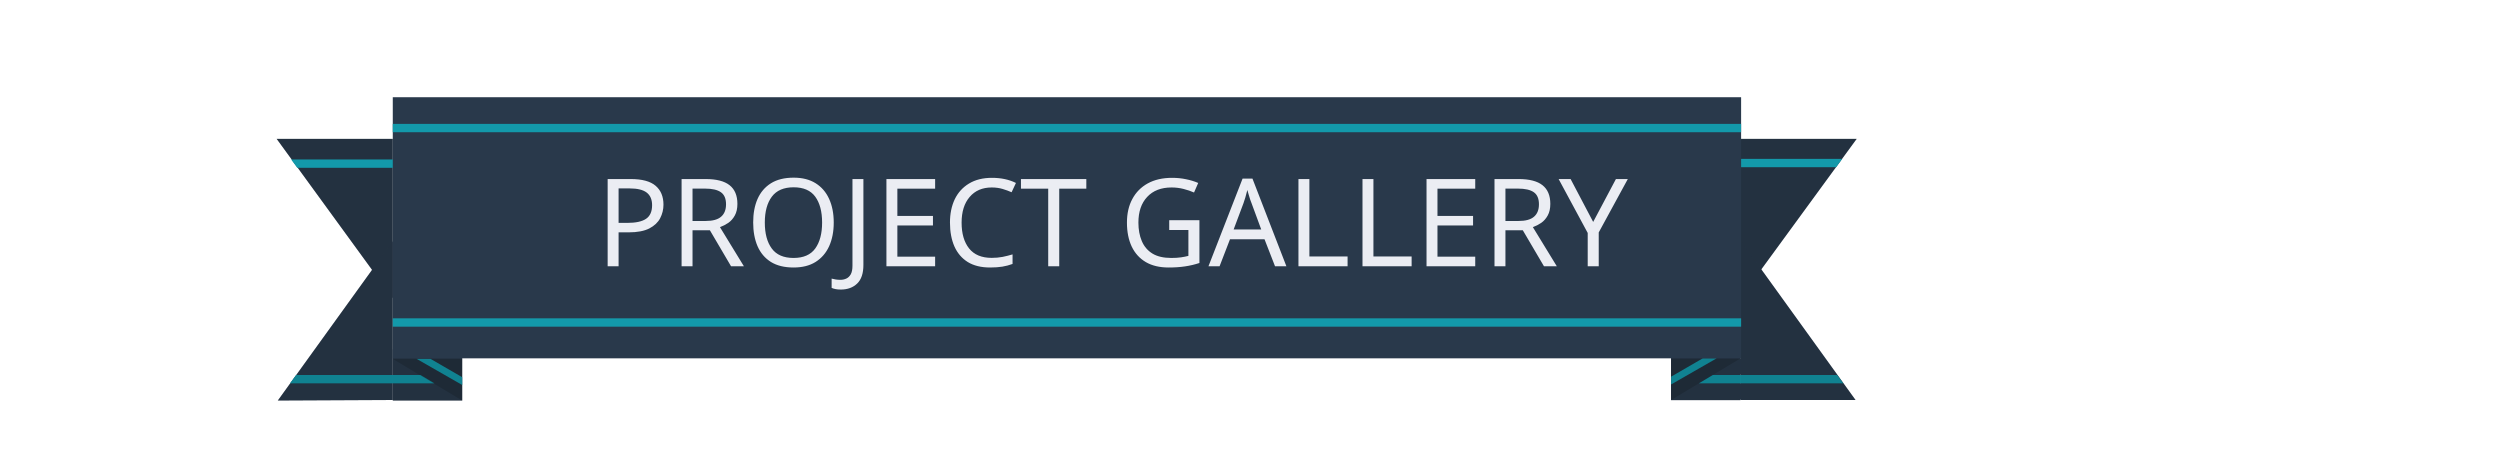
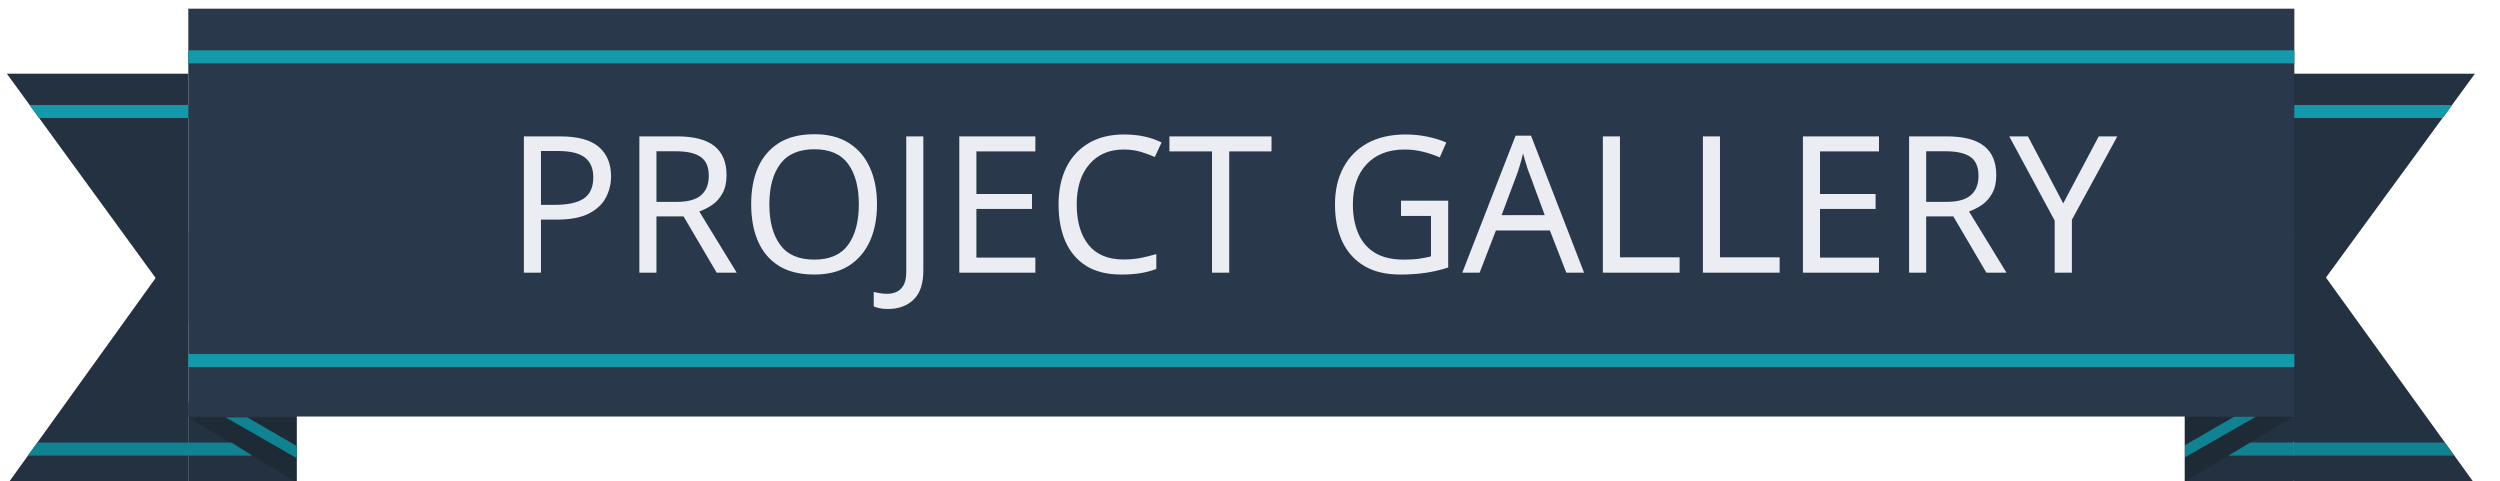
- <svg xmlns="http://www.w3.org/2000/svg" version="1.1" x="0px" y="0px" viewBox="0 0 450 82" style="enable-background:new 0 0 450 82;" xml:space="preserve">
+ <svg xmlns="http://www.w3.org/2000/svg" version="1.1" x="0px" y="0px" viewBox="0 0 288.1 55.4" style="enable-background:new 0 0 288.1 55.4;" xml:space="preserve">
  <style type="text/css">
	.st0{fill:#29394B;}
	.st1{opacity:0.15;}
	.st2{fill:#1399AA;}
	.st3{fill:#EBEDF3;}
	.st4{font-family:'RobotoCondensed-Bold';}
	.st5{font-size:22px;}
</style>
  <g id="Left_Side">
-     <polygon class="st0" points="70.7,25 49.8,25 70.7,53.7  " />
-     <polygon class="st1" points="70.7,25 49.8,25 70.7,53.7  " />
-     <rect x="70.7" y="62.9" class="st0" width="12.5" height="9.2" />
-     <polygon class="st0" points="70.7,72 50,72.1 70.7,43.4  " />
-     <polygon class="st2" points="53.3,67.5 75.7,67.5 78.2,69 52.2,69  " />
-     <rect x="70.7" y="62.9" class="st1" width="12.5" height="9.2" />
-     <polygon class="st1" points="70.7,72 50,72.1 70.7,43.4  " />
-     <polygon class="st2" points="77.5,64.6 83.2,67.9 83.2,69.3 75,64.6  " />
-     <polygon class="st1" points="70.7,64.6 83.2,72.1 83.2,64.6  " />
-     <polygon class="st2" points="53.5,30.2 75.9,30.2 75.9,28.7 52.4,28.7  " />
+     <polygon class="st0" points="21.7,8.5 0.8,8.5 21.7,37.2  " />
+     <polygon class="st1" points="21.7,8.5 0.8,8.5 21.7,37.2  " />
+     <rect x="21.7" y="46.4" class="st0" width="12.5" height="9.2" />
+     <polygon class="st0" points="21.7,55.5 1,55.6 21.7,26.8  " />
+     <polygon class="st2" points="4.3,51 26.7,51 29.1,52.5 3.2,52.5  " />
+     <rect x="21.7" y="46.4" class="st1" width="12.5" height="9.2" />
+     <polygon class="st1" points="21.7,55.5 1,55.6 21.7,26.8  " />
+     <polygon class="st2" points="28.5,48.1 34.2,51.4 34.2,52.8 26,48.1  " />
+     <polygon class="st1" points="21.7,48.1 34.2,55.6 34.2,48.1  " />
+     <polygon class="st2" points="4.5,13.6 26.9,13.6 26.9,12.1 3.4,12.1  " />
  </g>
  <g id="Right_Side">
-     <polygon class="st0" points="313.3,25 334.2,25 313.3,53.6  " />
-     <polygon class="st1" points="313.3,25 334.2,25 313.3,53.6  " />
-     <rect x="300.8" y="62.8" transform="matrix(-1 -4.481982e-11 4.481982e-11 -1 614.0811 134.8267)" class="st0" width="12.5" height="9.2" />
-     <polygon class="st0" points="313.3,72 334,72 313.3,43.3  " />
+     <polygon class="st0" points="264.3,8.5 285.2,8.5 264.3,37.1  " />
+     <polygon class="st1" points="264.3,8.5 285.2,8.5 264.3,37.1  " />
+     <rect x="251.8" y="46.3" transform="matrix(-1 -4.481982e-11 4.481982e-11 -1 516.068 101.8005)" class="st0" width="12.5" height="9.2" />
+     <polygon class="st0" points="264.3,55.5 285,55.5 264.3,26.8  " />
    <g>
      <g>
-         <path class="st0" d="M312.8,69.6c0,0.5,0,1.1,0.1,1.6c0,0.6,1,0.6,1,0c0-0.5,0-1.1-0.1-1.6C313.8,68.9,312.8,68.9,312.8,69.6     L312.8,69.6z" />
+         <path class="st0" d="M263.8,53.1c0,0.5,0,1.1,0.1,1.6c0,0.6,1,0.6,1,0c0-0.5,0-1.1-0.1-1.6C264.7,52.4,263.7,52.4,263.8,53.1     L263.8,53.1z" />
      </g>
    </g>
    <g>
      <g>
-         <path class="st0" d="M313.3,71.9c0.6,0,0.6-1,0-1C312.7,70.9,312.7,71.9,313.3,71.9L313.3,71.9z" />
+         <path class="st0" d="M264.3,55.4c0.6,0,0.6-1,0-1C263.7,54.4,263.7,55.4,264.3,55.4L264.3,55.4z" />
      </g>
    </g>
    <g>
      <g>
-         <path class="st0" d="M313.3,70c0.6,0,0.6-1,0-1C312.7,69,312.7,70,313.3,70L313.3,70z" />
+         <path class="st0" d="M264.3,53.5c0.6,0,0.6-1,0-1C263.7,52.5,263.6,53.5,264.3,53.5L264.3,53.5z" />
      </g>
    </g>
    <g>
      <g>
-         <path class="st0" d="M313.8,66.9c0-0.6,0-1.3,0.2-1.8c0.2-0.6-0.8-0.9-1-0.3c-0.1,0.3-0.1,0.6-0.1,0.9c-0.1,0.4-0.1,0.7-0.1,1.1     C312.8,67.6,313.8,67.6,313.8,66.9L313.8,66.9z" />
+         <path class="st0" d="M264.8,50.4c0-0.6,0-1.3,0.2-1.8c0.2-0.6-0.8-0.9-1-0.3c-0.1,0.3-0.1,0.6-0.1,0.9c-0.1,0.4-0.1,0.7-0.1,1.1     C263.8,51.1,264.8,51.1,264.8,50.4L264.8,50.4z" />
      </g>
    </g>
-     <polygon class="st2" points="330.7,67.5 308.3,67.5 305.8,69 331.8,69  " />
-     <rect x="300.8" y="62.8" transform="matrix(-1 -4.481982e-11 4.481982e-11 -1 614.0811 134.8267)" class="st1" width="12.5" height="9.2" />
-     <polygon class="st1" points="313.3,72 334,72 313.3,43.3  " />
-     <polygon class="st2" points="306.5,64.5 300.8,67.8 300.8,69.2 309,64.5  " />
-     <polygon class="st1" points="313.3,64.5 300.8,72 300.8,64.5  " />
-     <polygon class="st2" points="330.5,30.1 308.1,30.1 308.1,28.6 331.6,28.6  " />
+     <polygon class="st2" points="281.7,51 259.3,51 256.8,52.5 282.8,52.5  " />
+     <rect x="251.8" y="46.3" transform="matrix(-1 -4.481982e-11 4.481982e-11 -1 516.068 101.8005)" class="st1" width="12.5" height="9.2" />
+     <polygon class="st1" points="264.3,55.5 285,55.5 264.3,26.8  " />
+     <polygon class="st2" points="257.5,48 251.8,51.3 251.8,52.7 260,48  " />
+     <polygon class="st1" points="264.3,48 251.8,55.5 251.8,48  " />
+     <polygon class="st2" points="281.5,13.6 259.1,13.6 259.1,12.1 282.6,12.1  " />
  </g>
  <g id="Middle">
-     <rect x="70.7" y="17.5" class="st0" width="242.7" height="47" />
-     <rect x="70.7" y="22.3" class="st2" width="242.7" height="1.5" />
-     <rect x="70.7" y="57.3" class="st2" width="242.7" height="1.5" />
-     <text transform="matrix(1 0 0 1 107.2366 47.9317)" class="st3 st4 st5">PROJECT GALLERY</text>
+     <rect x="21.7" y="1" class="st0" width="242.7" height="47" />
+     <rect x="21.7" y="5.8" class="st2" width="242.7" height="1.5" />
+     <rect x="21.7" y="40.8" class="st2" width="242.7" height="1.5" />
+     <text transform="matrix(1 0 0 1 58.2301 31.4186)" class="st3 st4 st5">PROJECT GALLERY</text>
  </g>
</svg>
